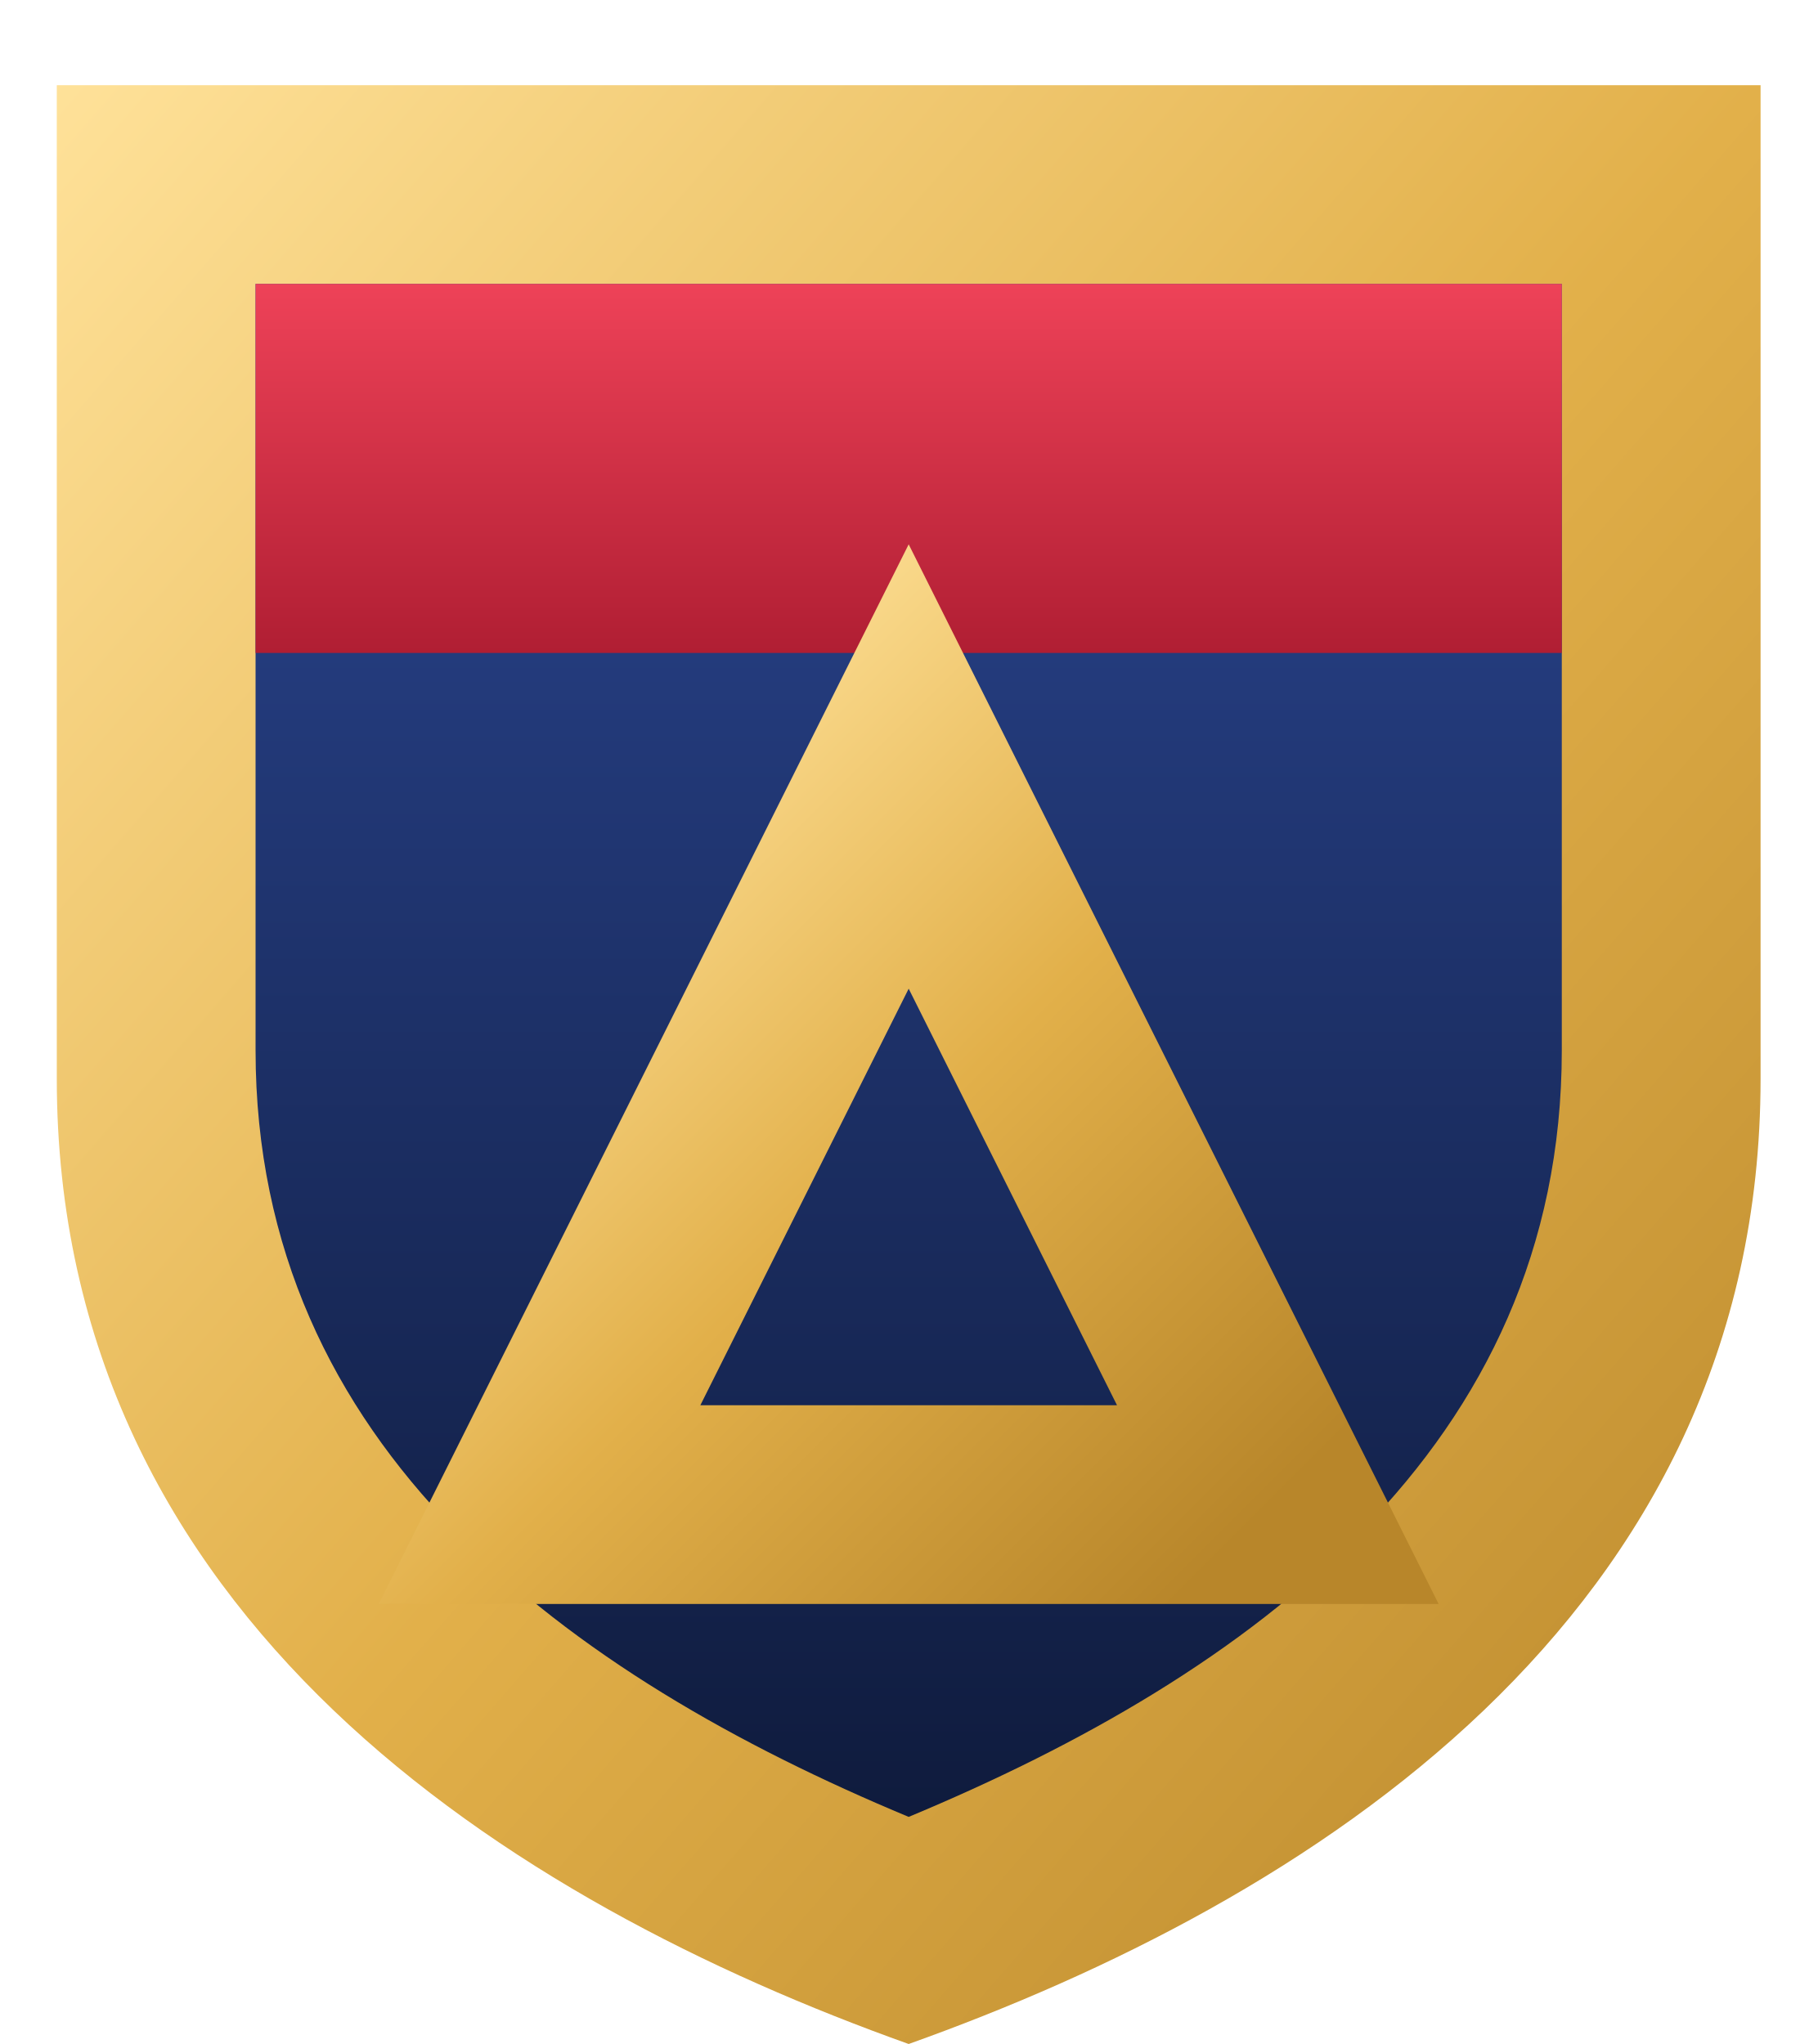
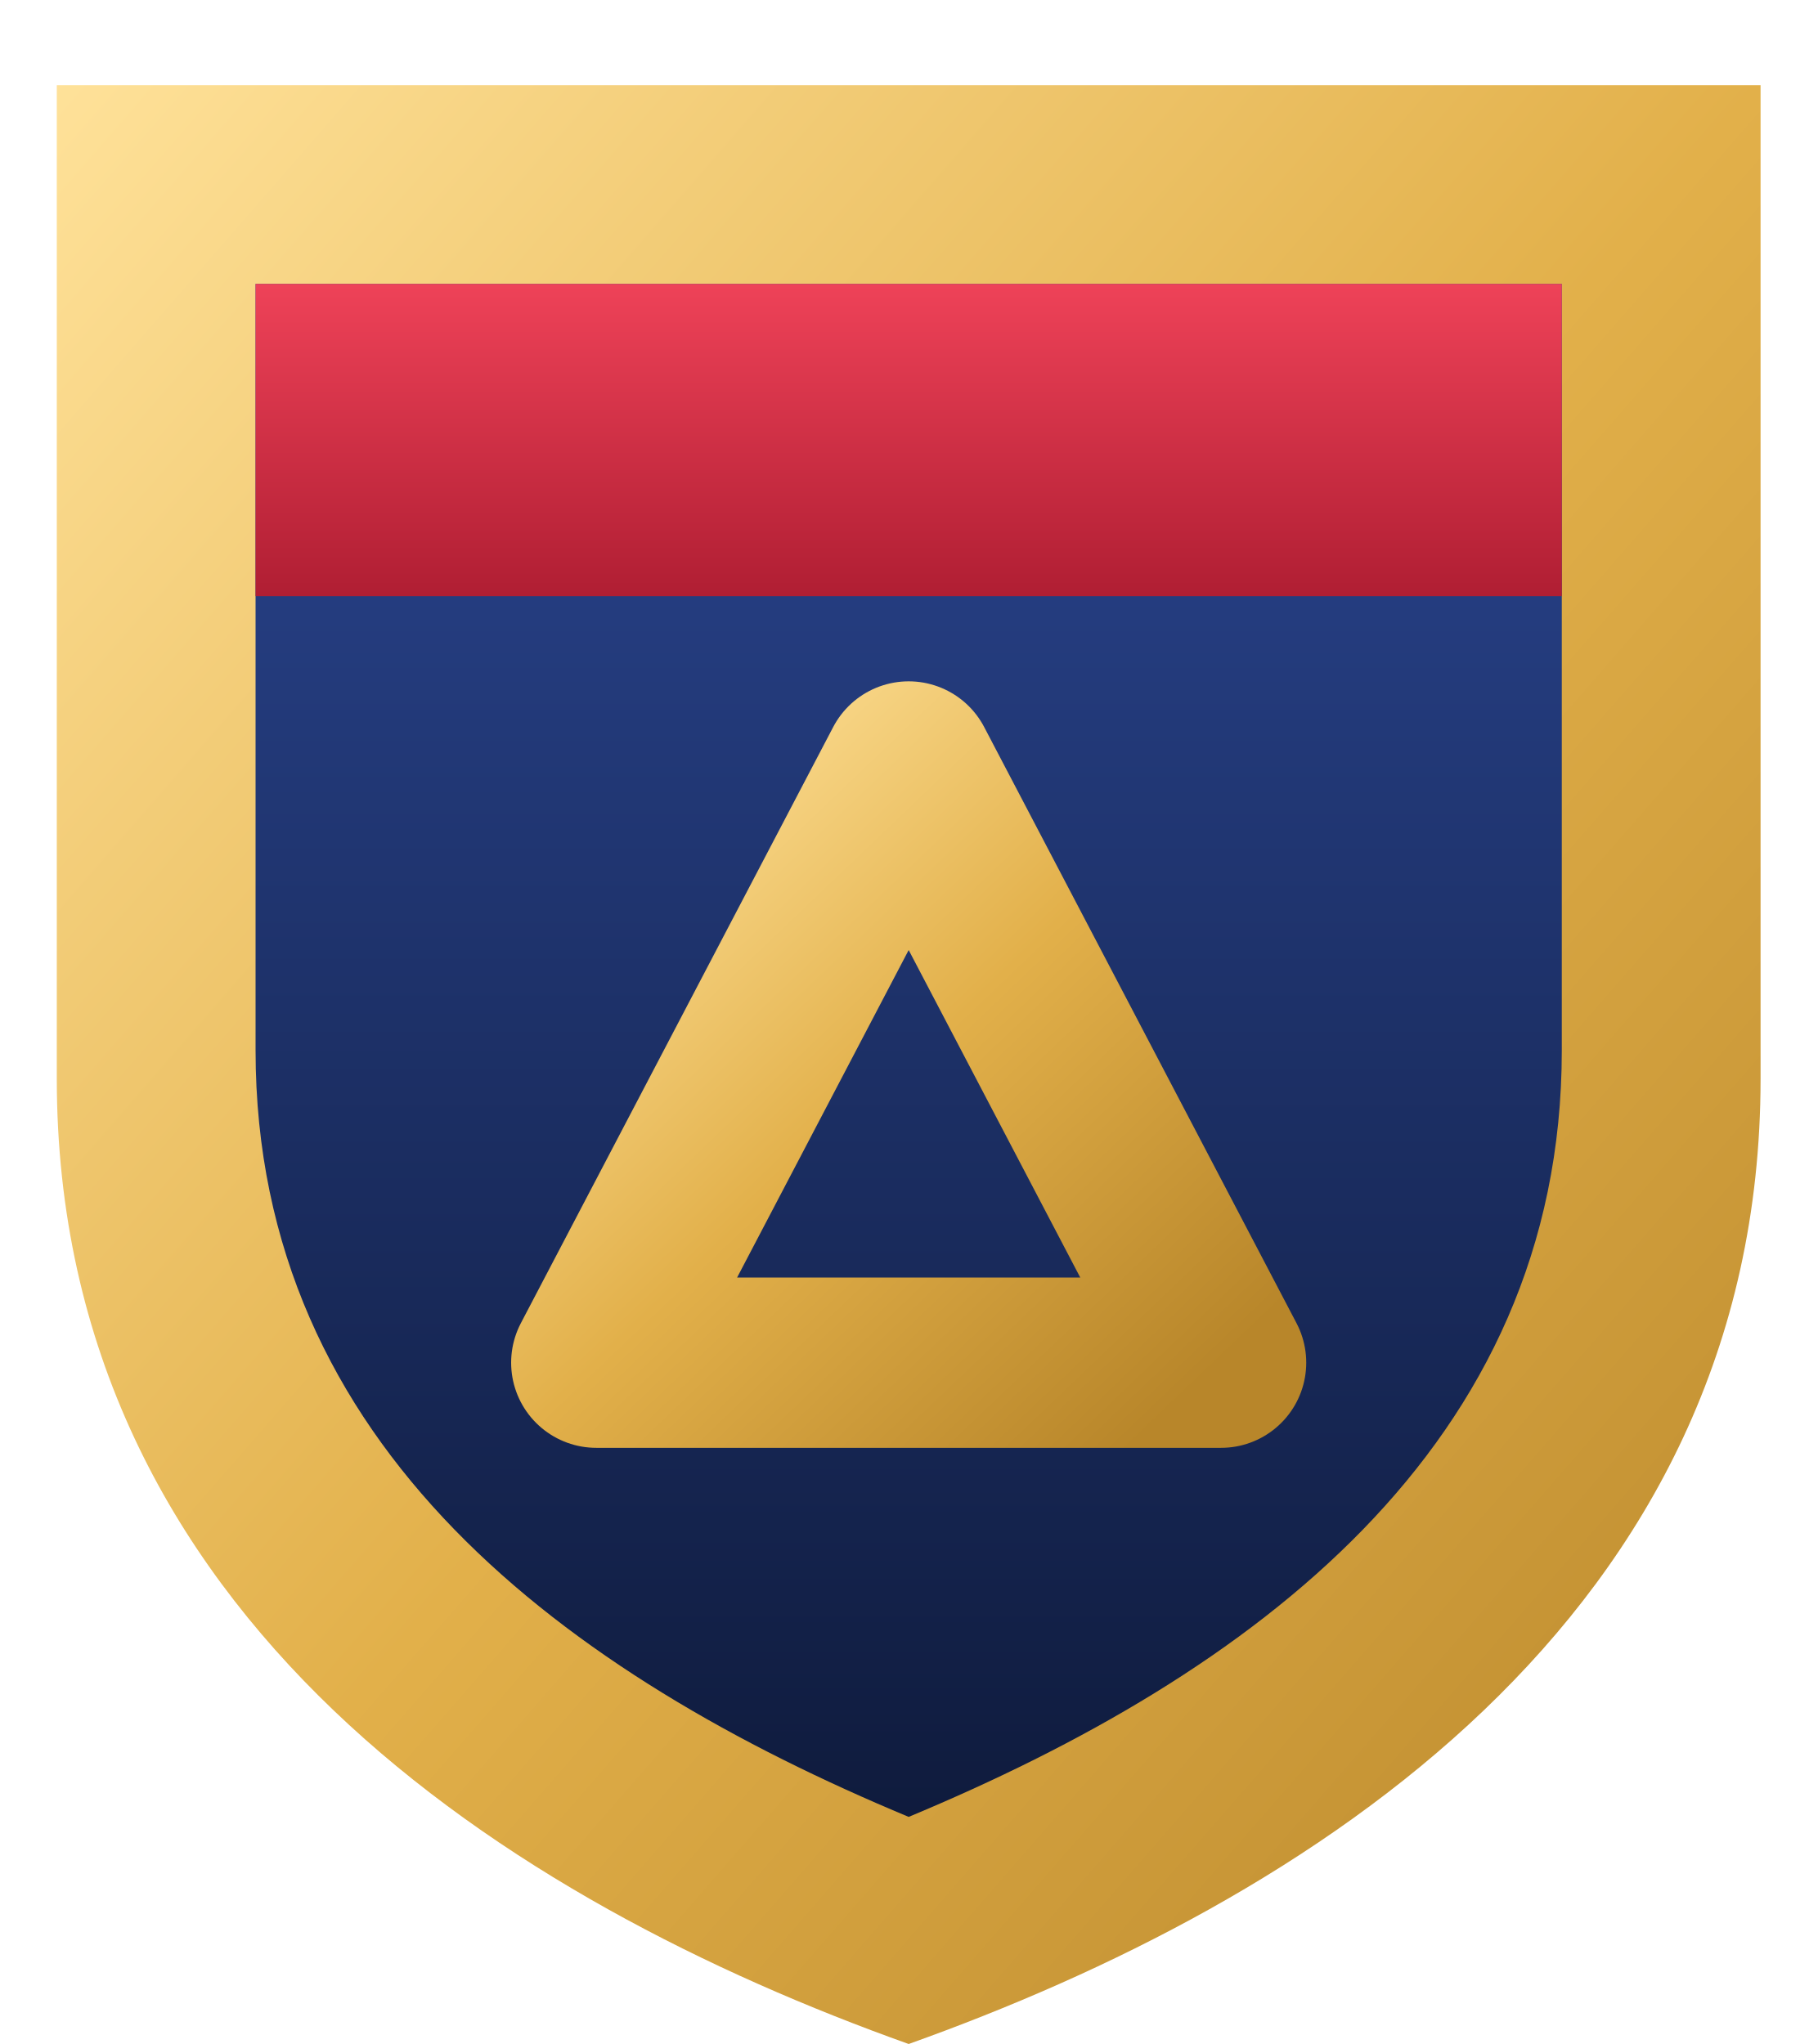
<svg xmlns="http://www.w3.org/2000/svg" viewBox="0 0 64 72">
  <defs>
    <linearGradient id="g" x1="0" y1="0" x2="1" y2="1">
      <stop offset="0" stop-color="#ffe29a" />
      <stop offset=".5" stop-color="#e2b04a" />
      <stop offset="1" stop-color="#b8862a" />
    </linearGradient>
    <linearGradient id="n" x1="0" y1="0" x2="0" y2="1">
      <stop offset="0" stop-color="#2a4590" />
      <stop offset="1" stop-color="#0f1b3d" />
    </linearGradient>
    <linearGradient id="r" x1="0" y1="0" x2="0" y2="1">
      <stop offset="0" stop-color="#ee4258" />
      <stop offset="1" stop-color="#b01e33" />
    </linearGradient>
  </defs>
  <path d="M2 3H62V38C62 57 46 67 32 72C18 67 2 57 2 38Z" fill="url(#g)" />
  <path d="M9 10H55V37C55 51 44 59 32 64C20 59 9 51 9 37Z" fill="url(#n)" />
-   <path d="M9 10H55V23H9Z" fill="url(#r)" />
-   <path d="M32 27 L45 53 H19 Z" fill="none" stroke="url(#g)" stroke-width="7" stroke-linejoin="miter" />
+   <path d="M9 10H55V21H9Z" fill="url(#r)" />
+   <path d="M32 27 L43 48 H21 Z" fill="none" stroke="url(#g)" stroke-width="6" stroke-linejoin="round" />
</svg>
